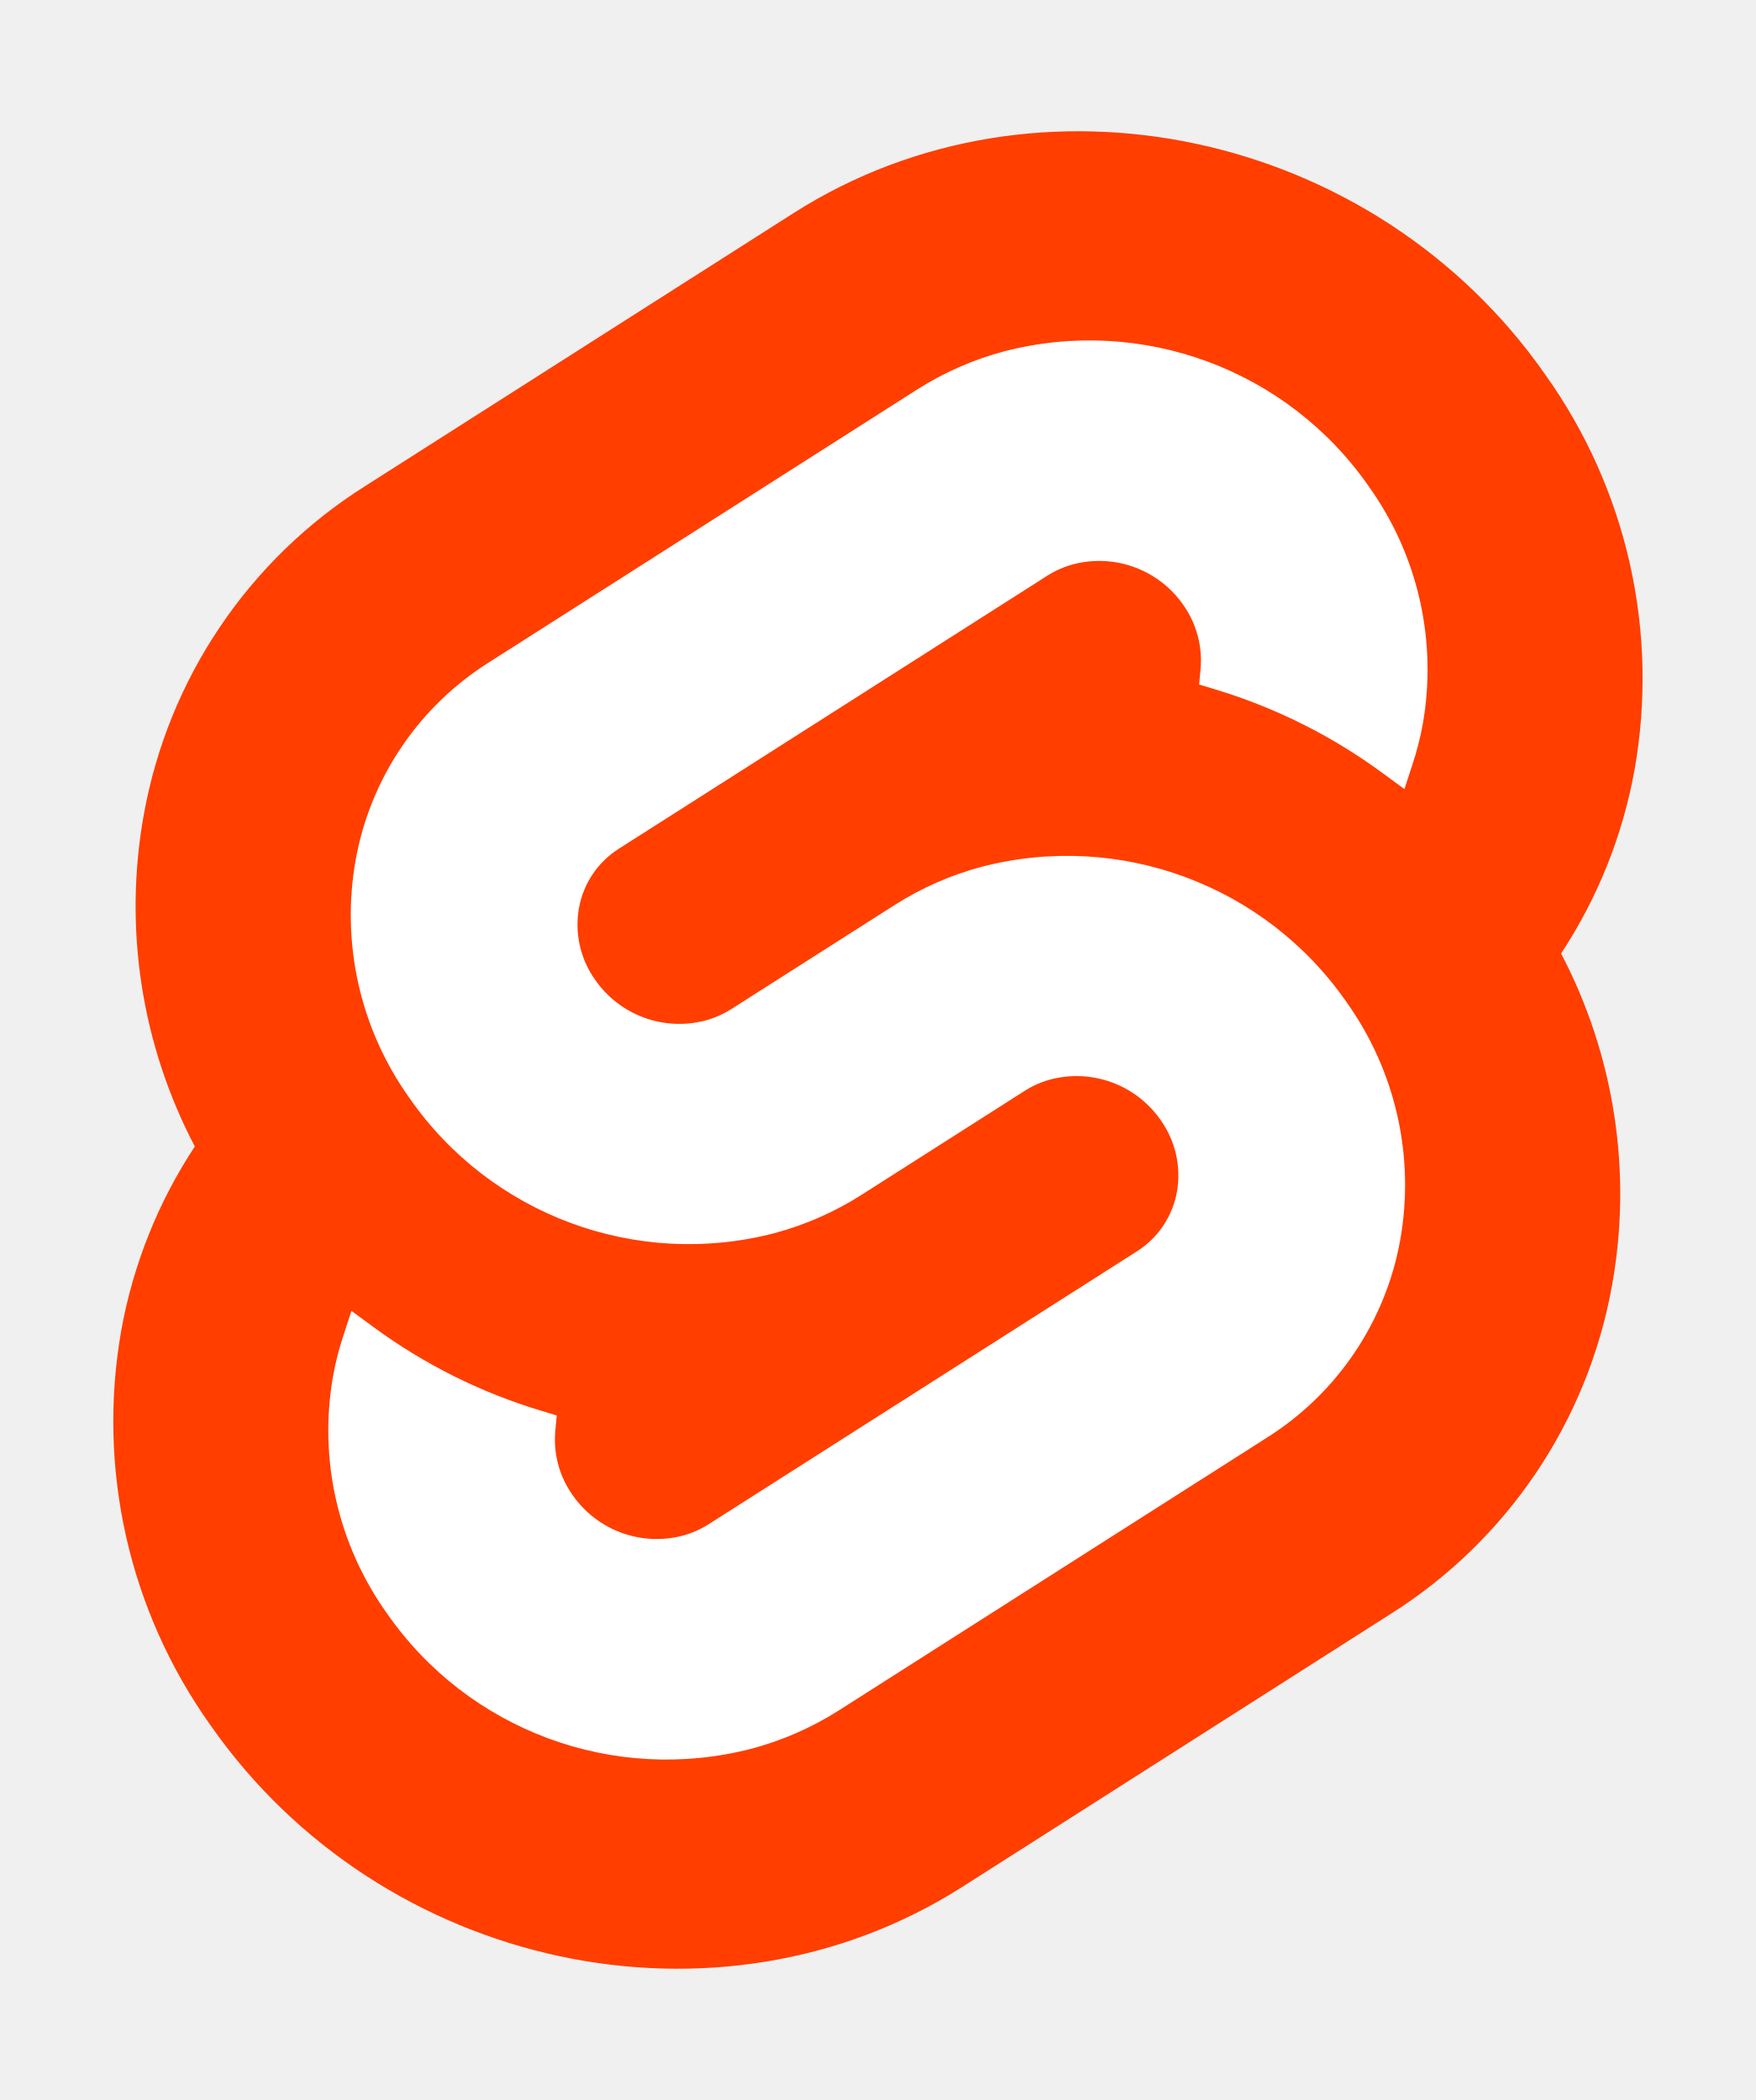
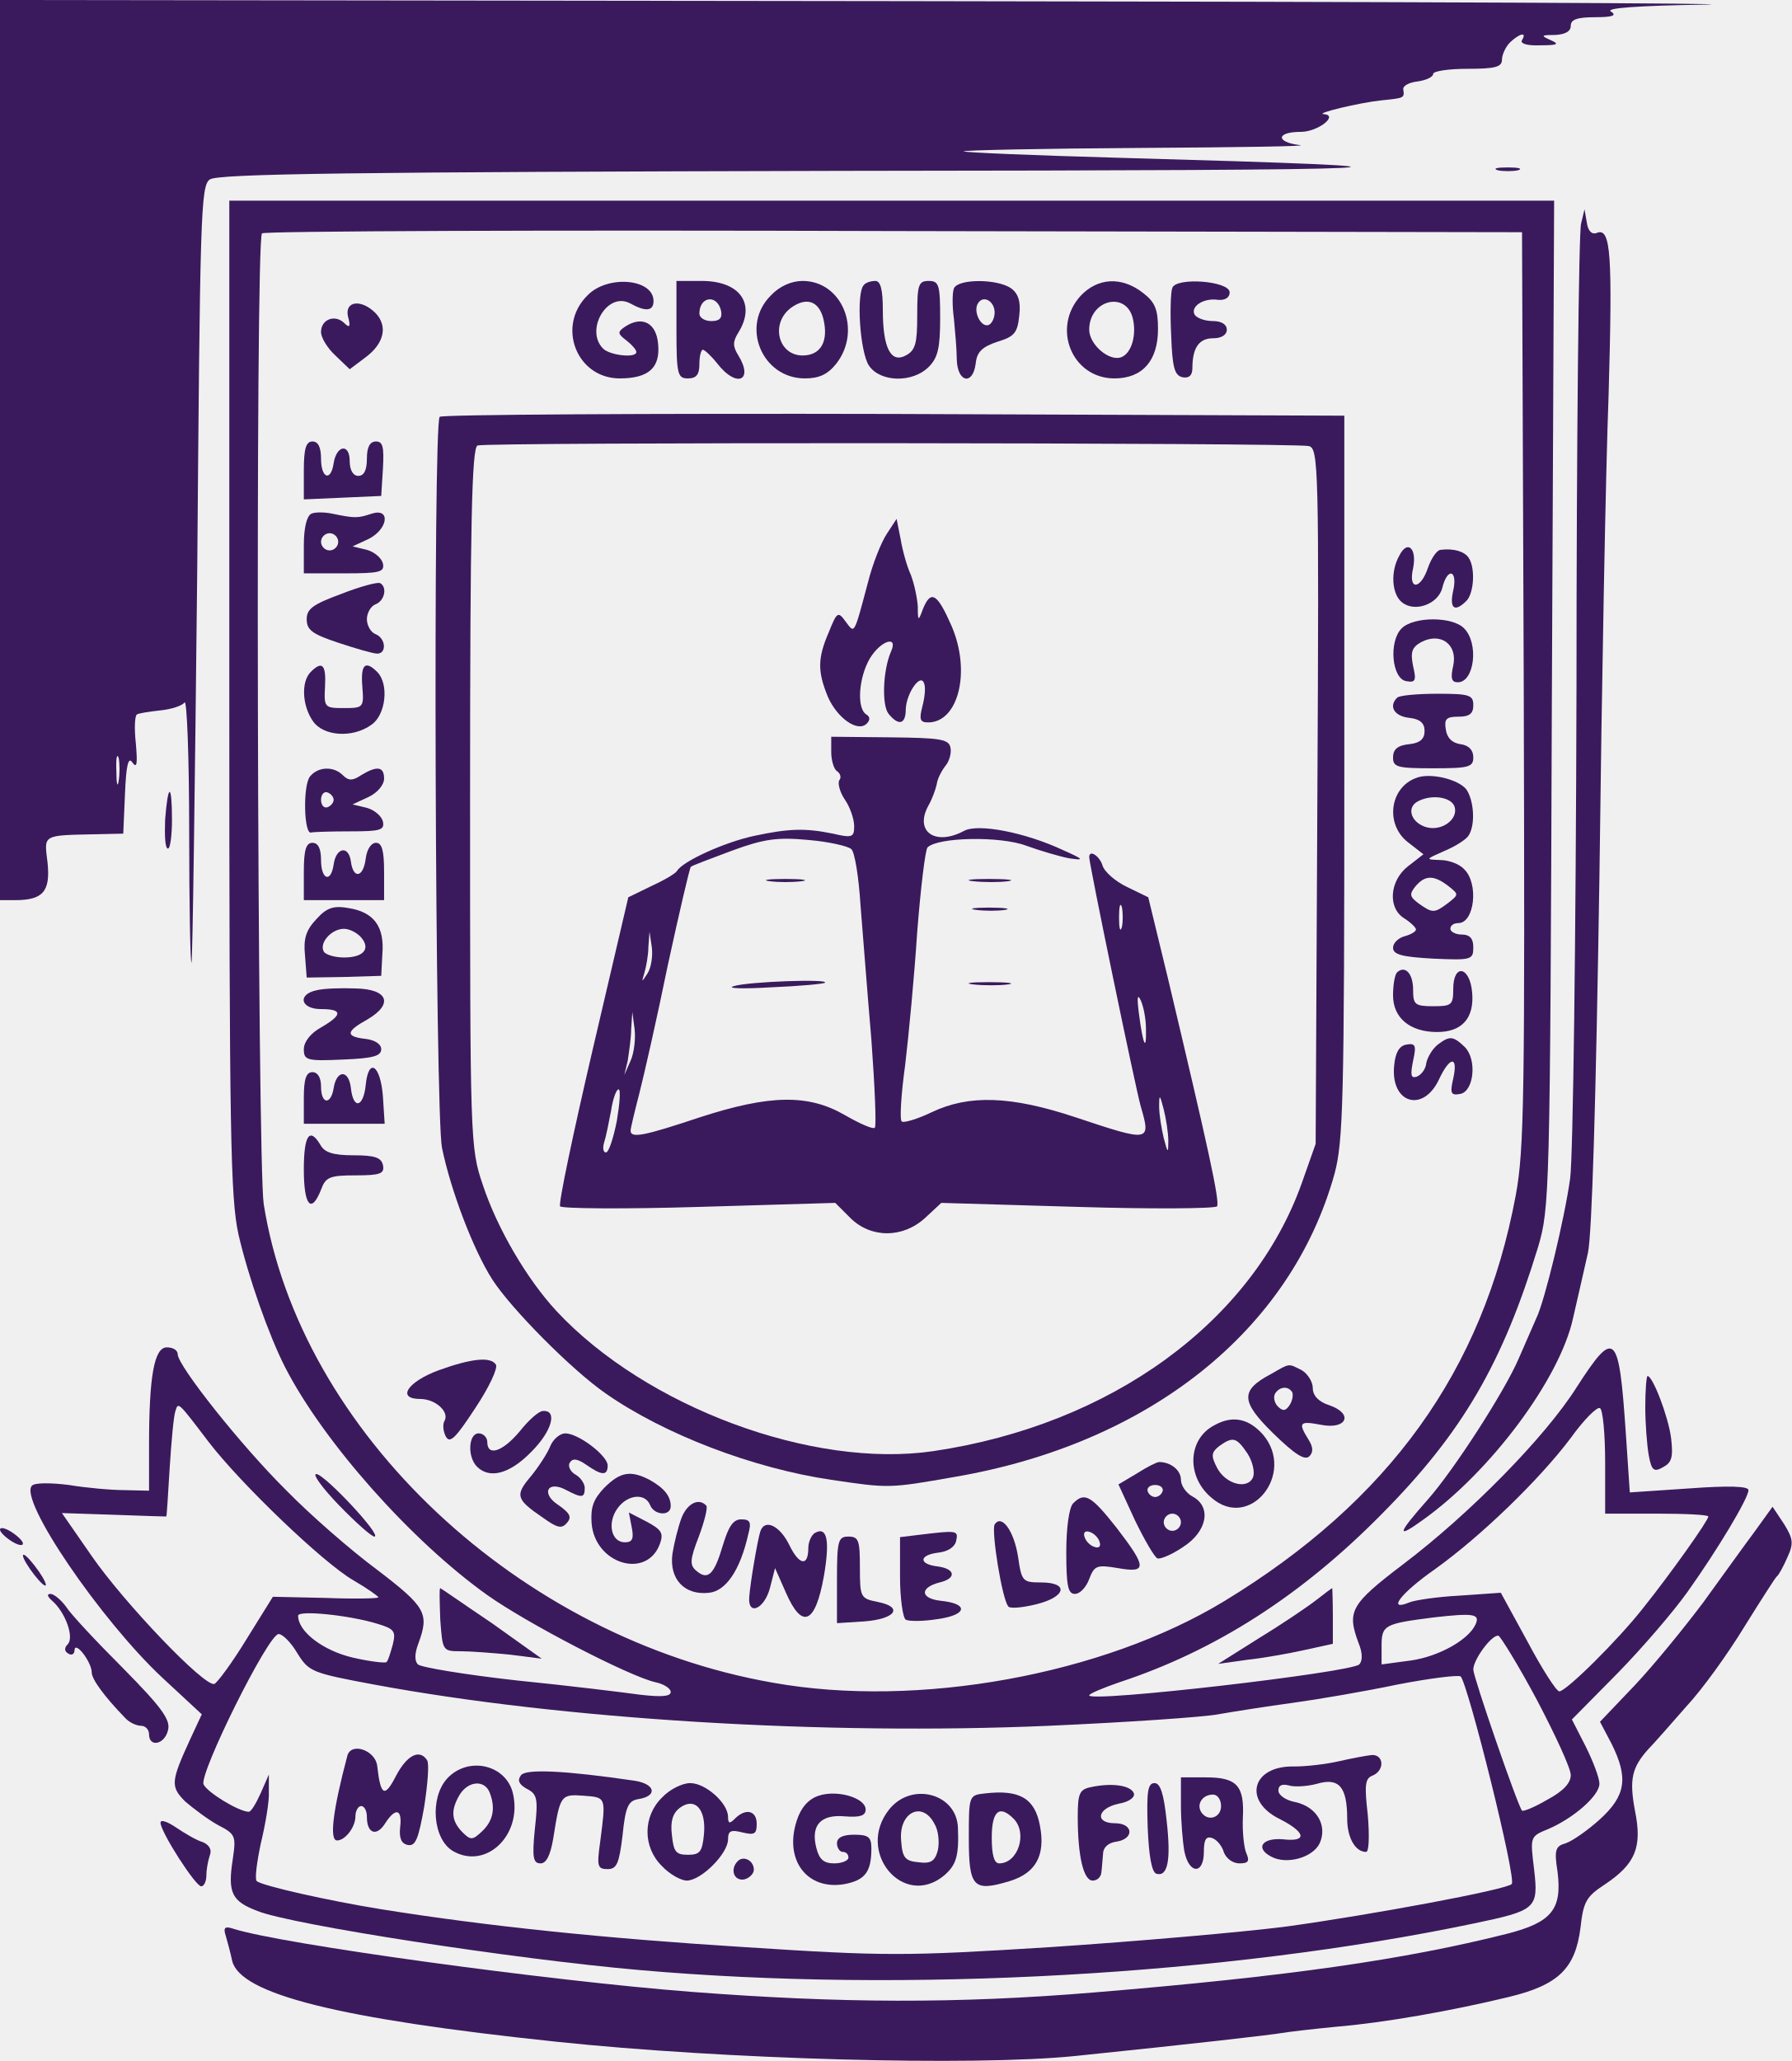
- <svg xmlns="http://www.w3.org/2000/svg" width="107" height="128" viewBox="0 0 107 128">
-   <path d="M94.157 22.819c-10.4-14.885-30.94-19.297-45.792-9.835L22.282 29.608A29.92 29.92 0 0 0 8.764 49.65a31.5 31.5 0 0 0 3.108 20.231 30 30 0 0 0-4.477 11.183 31.9 31.9 0 0 0 5.448 24.116c10.402 14.887 30.942 19.297 45.791 9.835l26.083-16.624A29.92 29.92 0 0 0 98.235 78.35a31.53 31.53 0 0 0-3.105-20.232 30 30 0 0 0 4.474-11.182 31.88 31.88 0 0 0-5.447-24.116" style="fill:#ff3e00" />
-   <path d="M45.817 106.582a20.72 20.72 0 0 1-22.237-8.243 19.17 19.17 0 0 1-3.277-14.503 18 18 0 0 1 .624-2.435l.49-1.498 1.337.981a33.6 33.6 0 0 0 10.203 5.098l.97.294-.09.968a5.85 5.85 0 0 0 1.052 3.878 6.24 6.24 0 0 0 6.695 2.485 5.8 5.8 0 0 0 1.603-.704L69.27 76.28a5.43 5.43 0 0 0 2.45-3.631 5.8 5.8 0 0 0-.987-4.371 6.24 6.24 0 0 0-6.698-2.487 5.7 5.7 0 0 0-1.6.704l-9.953 6.345a19 19 0 0 1-5.296 2.326 20.72 20.72 0 0 1-22.237-8.243 19.17 19.17 0 0 1-3.277-14.502 17.99 17.99 0 0 1 8.13-12.052l26.081-16.623a19 19 0 0 1 5.3-2.329 20.72 20.72 0 0 1 22.237 8.243 19.17 19.17 0 0 1 3.277 14.503 18 18 0 0 1-.624 2.435l-.49 1.498-1.337-.98a33.6 33.6 0 0 0-10.203-5.1l-.97-.294.09-.968a5.86 5.86 0 0 0-1.052-3.878 6.24 6.24 0 0 0-6.696-2.485 5.8 5.8 0 0 0-1.602.704L37.73 51.72a5.42 5.42 0 0 0-2.449 3.63 5.79 5.79 0 0 0 .986 4.372 6.24 6.24 0 0 0 6.698 2.486 5.8 5.8 0 0 0 1.602-.704l9.952-6.342a19 19 0 0 1 5.295-2.328 20.72 20.72 0 0 1 22.237 8.242 19.17 19.17 0 0 1 3.277 14.503 18 18 0 0 1-8.13 12.053l-26.081 16.622a19 19 0 0 1-5.3 2.328" style="fill:#fff" />
+ <svg xmlns="http://www.w3.org/2000/svg" viewBox="0 0 312.518 359.468">
+   <g transform="translate(0,366) scale(0.1,-0.1)" fill="#3A1A5C" stroke="none">
+     <path d="M0 2875 l0 -785 26 0 c49 0 62 15 57 65 -6 50 -11 48 87 50 l45 1 3 69 c2 51 6 66 13 55 8 -11 9 -2 6 33 -3 26 -2 49 2 51 3 2 22 5 41 7 19 2 38 8 42 14 4 5 8 -95 8 -224 0 -129 2 -232 4 -230 2 2 6 308 10 679 5 625 6 676 22 687 14 10 245 13 1108 15 1035 1 1115 5 471 23 -143 4 -262 9 -264 11 -2 2 137 5 310 6 173 1 297 3 276 5 -42 5 -41 23 2 23 30 0 67 29 40 31 -16 1 62 20 101 24 39 4 40 4 38 18 -2 7 9 13 25 15 15 2 27 8 27 13 0 5 27 9 60 9 48 0 60 3 60 16 0 8 6 22 14 30 17 16 30 19 21 4 -4 -6 9 -10 32 -9 30 0 34 2 18 9 -18 8 -17 9 8 9 17 1 27 6 27 16 0 11 11 15 43 15 30 0 38 3 27 10 -10 6 46 10 165 12 99 2 -530 5 -1397 6 l-1578 2 0 -785z m207 -577 c-2 -13 -4 -5 -4 17 -1 22 1 32 4 23 2 -10 2 -28 0 -40z" />
+     <path d="M2613 3363 c9 -2 25 -2 35 0 9 3 1 5 -18 5 -19 0 -27 -2 -17 -5z" />
+     <path d="M400 2444 c0 -764 2 -873 16 -937 17 -74 53 -176 81 -231 67 -131 221 -304 353 -398 69 -49 246 -141 293 -152 15 -3 27 -11 27 -17 0 -8 -16 -9 -52 -5 -29 4 -126 16 -216 25 -90 10 -168 23 -173 28 -6 6 -6 19 1 37 19 52 13 63 -72 128 -46 34 -117 96 -158 138 -79 78 -190 218 -190 238 0 7 -8 12 -19 12 -22 0 -31 -50 -31 -171 l0 -79 -42 1 c-24 0 -68 4 -98 9 -31 4 -59 4 -64 -1 -25 -23 120 -235 227 -335 l69 -64 -20 -43 c-34 -74 -35 -83 -9 -109 14 -12 39 -31 57 -41 31 -16 32 -19 26 -60 -9 -58 -2 -73 43 -90 59 -24 448 -84 666 -103 464 -41 1025 -9 1455 81 110 23 114 26 106 95 -7 57 -7 57 25 70 44 19 89 58 89 79 0 10 -11 39 -24 65 l-24 47 80 81 c43 44 98 108 122 142 52 73 106 163 106 177 0 7 -35 8 -103 3 l-104 -7 -7 104 c-12 176 -19 183 -86 79 -55 -87 -187 -221 -302 -308 -92 -70 -99 -82 -78 -138 7 -17 7 -31 1 -37 -14 -14 -471 -67 -471 -54 0 3 24 13 53 23 167 55 317 151 457 293 141 142 211 263 273 466 20 68 21 89 24 948 l4 877 -1155 0 -1156 0 0 -866z m2258 16 c2 -711 1 -805 -14 -885 -57 -306 -221 -533 -509 -708 -211 -128 -534 -187 -786 -142 -443 77 -826 437 -889 835 -11 72 -15 1682 -3 1693 3 4 499 6 1102 4 l1096 -2 3 -795z m-2294 -1315 c56 -73 200 -211 252 -241 24 -14 44 -28 44 -30 0 -2 -41 -3 -92 -1 l-92 2 -46 -74 c-25 -41 -51 -76 -56 -78 -17 -6 -158 142 -214 223 l-52 75 91 -3 c50 -2 91 -3 91 -3 1 0 3 38 6 85 3 47 7 91 10 99 5 16 4 17 58 -54z m2436 -36 l0 -89 90 0 c50 0 90 -2 90 -5 0 -7 -66 -100 -114 -160 -44 -56 -134 -145 -146 -145 -5 0 -30 39 -55 86 l-47 86 -72 -5 c-39 -2 -79 -8 -88 -12 -39 -16 -15 16 45 58 81 58 183 157 237 229 23 32 46 55 51 52 5 -3 9 -45 9 -95z m-2142 -281 c30 -9 33 -13 27 -37 -4 -14 -8 -28 -11 -30 -2 -2 -29 1 -59 8 -51 12 -95 45 -95 73 0 10 89 1 138 -14z m1916 -1 c-12 -27 -64 -56 -112 -63 l-52 -7 0 32 c0 37 5 39 91 50 70 8 81 6 73 -12z m-2055 -51 c20 -32 26 -34 133 -54 328 -61 785 -89 1178 -72 135 6 268 15 295 20 28 5 86 14 130 20 44 6 126 20 183 32 57 11 106 17 110 14 13 -14 98 -354 89 -362 -9 -10 -247 -54 -392 -74 -77 -10 -262 -26 -412 -36 -254 -16 -289 -16 -535 0 -240 15 -446 36 -633 66 -93 15 -208 41 -217 49 -4 3 0 33 7 66 8 33 15 74 14 90 l0 30 -14 -32 c-8 -18 -17 -33 -21 -33 -17 0 -73 34 -79 48 -7 20 113 262 131 262 7 0 22 -15 33 -34z m2162 -81 c32 -61 59 -119 59 -131 0 -14 -13 -28 -41 -43 -22 -13 -42 -21 -44 -19 -7 7 -85 233 -85 246 0 18 33 62 44 59 4 -2 35 -52 67 -112z" />
+     <path d="M1025 3145 c-55 -54 -19 -145 56 -145 51 0 71 19 67 60 -3 37 -28 50 -58 30 -13 -9 -13 -12 3 -24 9 -7 17 -16 17 -20 0 -11 -46 -6 -58 6 -32 32 7 100 47 79 27 -15 41 -14 41 4 0 39 -80 46 -115 10z" />
+     <path d="M1180 3085 c0 -78 2 -85 20 -85 15 0 20 7 20 25 0 14 3 25 6 25 3 0 15 -11 26 -25 33 -42 63 -29 36 15 -10 16 -10 24 0 40 31 50 3 90 -64 90 l-44 0 0 -85z m78 32 c2 -12 -3 -17 -17 -17 -12 0 -21 6 -21 13 0 31 32 34 38 4z" />
+     <path d="M1345 3145 c-54 -53 -16 -145 59 -145 25 0 40 7 55 26 45 58 10 144 -59 144 -19 0 -40 -9 -55 -25z m91 -40 c10 -40 -4 -65 -36 -65 -43 0 -57 57 -19 84 26 18 47 11 55 -19z" />
+     <path d="M1507 3163 c-14 -13 -7 -118 9 -141 20 -29 76 -30 104 -2 16 16 20 33 20 85 0 58 -2 65 -20 65 -18 0 -20 -7 -20 -60 0 -49 -3 -61 -20 -70 -26 -14 -40 13 -40 79 0 36 -4 51 -13 51 -8 0 -17 -3 -20 -7z" />
+     <path d="M1664 3157 c-3 -8 -3 -31 0 -53 2 -21 5 -54 5 -71 1 -40 28 -46 33 -7 2 20 11 29 38 38 30 9 35 16 38 46 3 24 -2 38 -14 47 -24 17 -93 17 -100 0z m71 -42 c0 -10 -5 -20 -11 -22 -13 -4 -27 24 -18 38 9 15 29 4 29 -16z" />
+     <path d="M1885 3144 c-51 -56 -15 -144 59 -144 49 0 76 31 76 86 0 34 -5 47 -26 63 -37 29 -79 27 -109 -5z m91 -39 c7 -29 -2 -61 -20 -68 -21 -8 -56 22 -56 48 0 52 64 68 76 20z" />
+     <path d="M2045 3158 c-3 -7 -4 -44 -2 -83 2 -57 6 -70 20 -73 11 -2 17 3 17 16 0 36 12 52 36 52 15 0 24 6 24 15 0 9 -9 15 -24 15 -14 0 -28 5 -32 11 -8 14 15 30 41 26 12 -1 20 4 20 13 0 20 -93 27 -100 8z" />
+     <path d="M607 3108 c5 -18 3 -21 -7 -11 -16 15 -40 6 -40 -16 0 -10 11 -28 25 -41 l25 -24 28 21 c32 24 39 54 17 77 -25 25 -54 21 -48 -6z" />
+     <path d="M767 2933 c-12 -11 -8 -1216 4 -1275 15 -73 54 -177 88 -230 33 -51 138 -157 197 -198 103 -72 258 -131 394 -151 101 -15 101 -15 215 5 339 58 587 255 663 529 15 56 17 127 17 692 l0 630 -786 3 c-432 1 -789 -1 -792 -5z m1516 -51 c17 -4 18 -34 15 -611 l-3 -606 -24 -68 c-86 -242 -332 -422 -643 -468 -211 -31 -501 77 -657 244 -52 56 -104 145 -129 221 -22 65 -22 77 -22 675 0 478 3 610 13 614 15 6 1425 5 1450 -1z" />
+     <path d="M1547 2729 c-10 -15 -25 -53 -33 -85 -25 -94 -23 -89 -39 -68 -13 18 -15 17 -29 -18 -20 -46 -20 -69 -2 -113 16 -37 52 -63 68 -47 6 6 6 12 -1 16 -17 11 -13 64 6 97 19 32 51 42 37 12 -14 -33 -16 -93 -4 -108 18 -22 30 -18 30 8 1 28 26 64 32 45 3 -7 1 -25 -3 -40 -6 -23 -4 -28 10 -28 53 0 75 89 41 168 -25 57 -36 64 -50 30 -8 -22 -9 -22 -9 4 -1 15 -6 39 -12 55 -7 15 -15 44 -18 63 l-7 35 -17 -26z" />
+     <path d="M1450 2348 c0 -15 5 -30 10 -33 6 -4 8 -11 4 -16 -3 -5 1 -21 10 -34 9 -13 16 -34 16 -46 0 -19 -3 -21 -37 -13 -49 10 -77 9 -138 -4 -51 -11 -124 -44 -134 -61 -3 -5 -24 -17 -46 -27 l-39 -19 -62 -265 c-34 -146 -60 -269 -57 -274 3 -4 111 -5 243 -1 l237 7 26 -26 c36 -36 92 -36 131 0 l28 26 238 -7 c131 -4 240 -3 243 1 5 9 -15 100 -86 399 l-34 140 -37 18 c-21 10 -40 27 -43 38 -5 16 -23 28 -23 14 0 -12 81 -404 90 -435 18 -62 16 -62 -113 -19 -114 38 -187 40 -252 9 -25 -12 -49 -19 -52 -16 -4 3 -1 48 6 99 6 50 16 155 21 232 6 76 14 143 18 147 18 18 127 20 172 3 25 -9 59 -19 75 -22 27 -4 26 -2 -10 14 -66 31 -148 47 -173 34 -50 -27 -87 -2 -63 43 7 12 13 29 15 38 1 9 8 23 15 32 7 8 11 23 9 32 -3 15 -18 17 -106 18 l-102 1 0 -27z m35 -169 c6 -5 13 -49 16 -97 4 -48 12 -154 19 -235 6 -82 9 -151 6 -154 -3 -3 -26 7 -52 22 -64 37 -131 36 -254 -4 -96 -32 -120 -37 -120 -23 0 4 7 33 15 64 8 31 31 132 50 225 20 92 38 169 40 171 1 2 34 14 71 28 57 21 80 24 134 19 36 -3 70 -11 75 -16z m472 -136 c-3 -10 -5 -2 -5 17 0 19 2 27 5 18 2 -10 2 -26 0 -35z m-827 -80 c-11 -17 -11 -17 -6 0 3 10 7 31 7 45 l2 27 4 -27 c2 -15 -1 -35 -7 -45z m869 -97 c1 -42 -5 -29 -12 24 -4 30 -3 38 3 25 5 -11 9 -33 9 -49z m-899 -56 l-11 -25 6 25 c2 14 6 39 6 55 l2 30 4 -30 c2 -17 -1 -42 -7 -55z m-24 -105 c-6 -30 -14 -55 -19 -55 -5 0 -6 8 -3 18 3 9 8 34 12 55 3 20 9 37 13 37 4 0 2 -25 -3 -55z m962 -35 c0 -22 -1 -22 -8 5 -4 17 -8 41 -8 55 0 22 1 22 8 -5 4 -16 8 -41 8 -55z" />
+     <path d="M1343 2123 c15 -2 39 -2 55 0 15 2 2 4 -28 4 -30 0 -43 -2 -27 -4z" />
+     <path d="M1280 1940 c-14 -4 16 -5 65 -2 50 2 92 6 94 8 8 7 -134 2 -159 -6z" />
+     <path d="M1698 2123 c18 -2 45 -2 60 0 15 2 0 4 -33 4 -33 0 -45 -2 -27 -4z" />
+     <path d="M1703 2073 c15 -2 37 -2 50 0 12 2 0 4 -28 4 -27 0 -38 -2 -22 -4z" />
+     <path d="M1698 1943 c18 -2 45 -2 60 0 15 2 0 4 -33 4 -33 0 -45 -2 -27 -4z" />
+     <path d="M530 2840 l0 -51 68 3 67 3 3 48 c2 37 0 47 -12 47 -11 0 -16 -10 -16 -30 0 -20 -5 -30 -15 -30 -9 0 -15 10 -15 26 0 31 -23 28 -28 -4 -5 -33 -22 -26 -22 8 0 20 -5 30 -15 30 -11 0 -15 -12 -15 -50z" />
+     <path d="M543 2764 c-8 -4 -13 -25 -13 -55 l0 -49 71 0 c61 0 70 2 67 17 -2 9 -14 20 -28 24 l-25 6 28 13 c34 17 39 55 5 44 -24 -8 -29 -8 -68 0 -14 3 -31 3 -37 0z m47 -49 c0 -8 -7 -15 -15 -15 -8 0 -15 7 -15 15 0 8 7 15 15 15 8 0 15 -7 15 -15z" />
+     <path d="M2441 2691 c-16 -28 -13 -67 4 -81 22 -19 64 -4 71 25 9 36 27 31 19 -5 -7 -31 2 -39 23 -18 13 13 16 57 4 75 -7 11 -26 17 -49 14 -6 0 -16 -14 -22 -31 -13 -39 -35 -40 -26 -1 7 35 -10 50 -24 22z" />
+     <path d="M595 2624 c-49 -18 -60 -26 -60 -44 0 -19 10 -26 55 -41 30 -10 61 -19 68 -19 17 0 15 27 -3 34 -8 3 -15 15 -15 26 0 11 7 23 15 26 16 6 21 30 8 37 -5 2 -35 -6 -68 -19z" />
+     <path d="M2445 2564 c-23 -23 -17 -88 8 -92 16 -3 18 1 12 26 -5 25 -2 33 14 42 34 18 64 -4 56 -41 -5 -22 -3 -29 8 -29 29 0 37 68 11 94 -20 21 -88 21 -109 0z" />
+     <path d="M542 2488 c-17 -17 -15 -59 4 -86 18 -26 69 -30 102 -6 25 17 31 71 10 92 -21 21 -29 13 -26 -25 3 -37 2 -38 -32 -38 -34 0 -35 1 -33 38 2 38 -5 45 -25 25z" />
+     <path d="M2437 2443 c-15 -15 -5 -32 21 -35 19 -2 27 -9 27 -23 0 -14 -8 -21 -27 -23 -20 -2 -28 -9 -28 -23 0 -17 7 -19 70 -19 62 0 70 2 70 19 0 13 -8 21 -22 23 -15 2 -24 11 -26 26 -3 18 1 22 22 22 19 0 26 5 26 20 0 18 -7 20 -63 20 -35 0 -67 -3 -70 -7z" />
+     <path d="M541 2306 c-13 -15 -11 -103 2 -98 4 1 34 2 68 2 52 0 60 2 57 17 -2 9 -14 20 -28 24 l-25 6 28 13 c15 7 27 21 27 32 0 21 -12 23 -40 6 -15 -10 -22 -10 -32 0 -16 16 -43 15 -57 -2z m41 -41 c0 -5 -5 -11 -11 -13 -6 -2 -11 4 -11 13 0 9 5 15 11 13 6 -2 11 -8 11 -13z" />
+     <path d="M2470 2303 c-46 -17 -54 -81 -14 -112 l27 -21 -27 -21 c-32 -25 -36 -73 -6 -91 11 -7 20 -16 20 -19 0 -4 -9 -9 -20 -12 -11 -3 -20 -12 -20 -20 0 -12 16 -16 70 -19 67 -3 70 -2 70 20 0 15 -6 22 -20 22 -11 0 -20 5 -20 10 0 6 6 10 14 10 28 0 36 69 10 94 -8 9 -27 16 -42 16 -26 1 -26 1 8 16 19 8 38 20 42 27 12 19 9 61 -4 80 -14 18 -64 30 -88 20z m67 -49 c8 -22 -21 -44 -48 -37 -26 7 -36 32 -18 44 23 14 59 10 66 -7z m-11 -139 c19 -15 19 -15 0 -30 -24 -18 -27 -18 -51 -1 -16 12 -17 16 -6 30 17 20 32 20 57 1z" />
+     <path d="M530 2140 l0 -50 70 0 70 0 0 50 c0 37 -4 50 -14 50 -9 0 -16 -12 -18 -27 -4 -34 -22 -37 -26 -5 -4 28 -26 24 -30 -6 -5 -33 -22 -26 -22 8 0 20 -5 30 -15 30 -11 0 -15 -12 -15 -50z" />
+     <path d="M552 2057 c-18 -19 -23 -34 -20 -63 l3 -39 65 1 65 2 2 38 c4 48 -15 73 -58 80 -27 5 -39 1 -57 -19z m78 -32 c17 -20 4 -35 -30 -35 -16 0 -32 5 -35 10 -9 15 13 40 35 40 10 0 23 -7 30 -15z" />
+     <path d="M2437 1964 c-4 -4 -7 -22 -7 -40 0 -39 29 -64 77 -64 43 0 65 24 61 69 -4 46 -33 51 -33 6 0 -28 -3 -30 -35 -30 -32 0 -35 3 -35 29 0 28 -14 43 -28 30z" />
+     <path d="M553 1933 c-35 -7 -29 -33 7 -33 38 0 38 -10 0 -32 -18 -10 -30 -25 -30 -38 0 -19 5 -21 68 -18 52 2 67 6 67 18 0 9 -11 16 -27 18 -36 4 -35 13 3 34 46 27 36 53 -21 54 -25 1 -55 0 -67 -3z" />
+     <path d="M2508 1838 c-9 -7 -18 -22 -20 -32 -1 -11 -9 -21 -17 -24 -10 -3 -11 3 -6 28 6 27 4 31 -12 28 -12 -2 -19 -14 -21 -36 -7 -66 50 -84 78 -25 19 41 34 42 25 2 -6 -26 -4 -30 12 -27 24 4 30 60 8 82 -20 19 -26 20 -47 4z" />
+     <path d="M638 1768 c-4 -40 -22 -44 -26 -5 -4 32 -25 31 -30 -1 -5 -30 -22 -28 -22 3 0 16 -6 25 -15 25 -11 0 -15 -12 -15 -45 l0 -45 71 0 70 0 -3 47 c-4 55 -25 70 -30 21z" />
+     <path d="M530 1620 c0 -63 13 -78 30 -35 8 22 15 25 60 25 44 0 51 3 48 18 -3 13 -14 17 -51 17 -36 0 -51 5 -58 18 -19 32 -29 17 -29 -43z" />
+     <path d="M765 1270 c-54 -20 -74 -50 -32 -50 27 0 52 -23 42 -39 -3 -6 -2 -18 3 -27 7 -12 17 -2 51 50 24 36 40 70 36 76 -9 14 -42 11 -100 -10z" />
+     <path d="M2218 1264 c-55 -29 -54 -48 3 -104 37 -36 55 -48 63 -40 7 7 7 16 -2 30 -18 29 -15 32 22 25 45 -9 58 19 15 34 -19 6 -29 17 -29 30 0 11 -9 25 -19 31 -24 12 -20 13 -53 -6z m36 -32 c2 -4 1 -14 -4 -22 -7 -11 -12 -12 -21 -3 -6 6 -8 16 -5 22 8 13 23 14 30 3z" />
+     <path d="M907 1164 c-30 -36 -57 -45 -57 -19 0 8 -7 15 -15 15 -18 0 -20 -41 -3 -58 22 -22 57 -13 95 26 36 36 46 73 20 71 -7 0 -25 -16 -40 -35z" />
+     <path d="M2118 1174 c-46 -24 -49 -89 -5 -126 67 -59 148 42 90 110 -25 28 -53 34 -85 16z m58 -49 c9 -14 13 -32 10 -41 -9 -23 -48 -13 -63 16 -11 21 -10 27 4 38 24 17 30 15 49 -13z" />
+     <path d="M960 1138 c-5 -13 -21 -37 -34 -53 -28 -33 -26 -40 21 -72 25 -18 33 -20 42 -9 9 10 5 17 -15 31 -31 20 -19 44 14 26 27 -14 32 -14 32 4 0 7 -7 18 -16 23 -9 5 -14 15 -10 21 5 8 13 7 29 -4 27 -19 37 -19 37 -1 0 17 -51 56 -74 56 -9 0 -21 -10 -26 -22z" />
+     <path d="M1983 1090 l-32 -19 29 -63 c17 -35 34 -64 39 -66 5 -2 26 7 45 20 42 27 50 70 16 88 -11 6 -20 19 -20 29 0 17 -18 31 -38 31 -4 0 -22 -9 -39 -20z m45 -31 c-2 -6 -8 -10 -13 -10 -5 0 -11 4 -13 10 -2 6 4 11 13 11 9 0 15 -5 13 -11z m32 -54 c0 -8 -7 -15 -15 -15 -8 0 -15 7 -15 15 0 8 7 15 15 15 8 0 15 -7 15 -15z" />
+     <path d="M1054 1065 c-19 -20 -24 -34 -22 -62 6 -71 96 -98 119 -36 7 19 3 25 -23 39 l-31 16 5 -26 c4 -20 1 -26 -12 -26 -24 0 -31 34 -13 59 17 24 48 28 57 6 7 -18 36 -20 36 -2 0 18 -12 32 -37 46 -33 17 -51 14 -79 -14z" />
+     <path d="M1872 1038 c-7 -7 -12 -42 -12 -85 0 -59 3 -73 15 -73 9 0 20 12 25 26 9 24 14 25 50 19 51 -9 51 1 -2 70 -45 57 -56 63 -76 43z m46 -67 c3 -8 -1 -12 -9 -9 -7 2 -15 10 -17 17 -3 8 1 12 9 9 7 -2 15 -10 17 -17z" />
+     <path d="M1189 1013 c-6 -16 -13 -44 -16 -63 -6 -44 21 -73 64 -68 29 3 54 39 68 101 6 22 4 27 -12 27 -14 0 -22 -12 -32 -45 -15 -51 -26 -62 -46 -45 -12 10 -12 19 4 60 10 27 16 51 13 54 -13 14 -33 4 -43 -21z" />
+     <path d="M1735 1001 c-6 -11 13 -131 24 -143 3 -4 25 -2 49 4 52 13 57 38 8 38 -32 0 -34 2 -40 44 -7 46 -29 76 -41 57z" />
+     <path d="M1326 988 c-5 -17 -17 -87 -19 -113 -3 -34 26 -22 36 15 l9 35 19 -43 c28 -64 51 -55 66 28 11 63 6 89 -16 76 -6 -4 -11 -16 -11 -26 0 -33 -16 -30 -33 5 -17 35 -44 47 -51 23z" />
+     <path d="M1603 983 l-33 -4 0 -69 c0 -38 5 -72 10 -75 6 -3 30 -3 55 1 52 7 56 27 6 32 -36 4 -37 23 -2 32 30 7 28 24 -4 28 -33 4 -32 20 2 24 17 2 29 10 31 21 4 18 1 18 -65 10z" />
+     <path d="M1460 904 l0 -75 47 3 c55 4 70 25 24 34 -30 6 -31 8 -31 60 0 47 -2 54 -20 54 -18 0 -20 -7 -20 -76z" />
+     <path d="M606 598 c-25 -94 -32 -148 -18 -148 14 0 32 23 32 42 0 10 5 18 10 18 6 0 10 -9 10 -19 0 -29 17 -35 32 -11 18 28 30 25 26 -7 -2 -19 2 -29 14 -31 13 -2 18 11 28 67 6 39 9 75 5 81 -13 20 -35 9 -54 -27 -20 -39 -27 -36 -33 17 -3 27 -45 42 -52 18z" />
+     <path d="M2335 588 c-22 -5 -56 -9 -77 -9 -74 2 -91 -60 -25 -92 45 -23 48 -40 5 -35 -36 3 -49 -15 -21 -30 27 -15 73 -2 85 23 14 31 -5 64 -43 72 -16 3 -29 12 -29 20 0 9 6 12 18 9 9 -3 32 -2 50 3 38 11 52 -6 52 -61 0 -33 14 -58 33 -58 5 0 6 27 3 64 -6 52 -5 64 8 69 22 9 20 37 -1 36 -10 -1 -36 -6 -58 -11z" />
+     <path d="M780 558 c-31 -34 -25 -107 11 -127 57 -32 120 28 104 100 -11 51 -78 67 -115 27z m74 -24 c11 -28 6 -50 -13 -68 -17 -16 -20 -16 -35 -1 -19 20 -20 38 -4 65 15 24 43 26 52 4z" />
+     <path d="M909 564 c-7 -9 -4 -16 10 -24 18 -9 20 -17 14 -70 -5 -50 -3 -60 10 -60 10 0 17 14 22 43 12 76 13 78 53 75 40 -3 39 -2 29 -80 -6 -43 -5 -48 13 -48 16 0 20 10 26 59 5 50 10 60 27 63 34 5 31 26 -5 32 -122 18 -190 21 -199 10z" />
+     <path d="M2060 511 c0 -27 3 -63 6 -80 8 -40 34 -41 34 -1 0 22 4 28 15 24 8 -3 17 -14 20 -25 4 -10 15 -19 27 -19 16 0 18 4 12 18 -4 9 -7 37 -6 61 3 56 -10 71 -64 71 l-44 0 0 -49z m70 -1 c0 -21 -24 -28 -35 -10 -8 14 3 30 21 30 8 0 14 -9 14 -20z" />
+     <path d="M1155 525 c-34 -33 -34 -87 0 -120 13 -14 33 -25 43 -25 25 0 72 47 72 72 0 15 5 17 25 12 21 -5 25 -3 25 15 0 23 -19 28 -38 9 -9 -9 -12 -9 -12 3 0 24 -39 59 -66 59 -14 0 -36 -11 -49 -25z m73 -64 c-3 -31 -7 -36 -28 -36 -21 0 -25 5 -28 35 -3 24 2 38 14 47 26 19 46 -2 42 -46z" />
+     <path d="M1903 543 c-20 -4 -23 -11 -23 -52 0 -68 10 -111 26 -111 8 0 14 6 15 13 1 6 2 21 3 32 0 13 9 21 24 23 31 5 29 32 -3 32 -36 0 -31 26 6 34 18 3 29 11 27 18 -5 14 -38 19 -75 11z" />
+     <path d="M2002 473 c2 -50 7 -78 15 -81 20 -6 26 23 18 93 -5 47 -11 65 -21 65 -12 0 -14 -15 -12 -77z" />
+     <path d="M1428 528 c-18 -6 -31 -21 -38 -43 -23 -69 18 -123 84 -111 35 7 46 21 46 62 0 20 -5 24 -30 24 -20 0 -30 -5 -30 -15 0 -8 5 -15 10 -15 6 0 10 -4 10 -10 0 -5 -11 -10 -25 -10 -18 0 -26 7 -31 27 -10 39 7 59 50 55 26 -2 36 1 36 12 0 20 -49 35 -82 24z" />
+     <path d="M1718 532 c-28 -3 -28 -4 -28 -78 0 -86 8 -94 71 -75 46 14 63 45 53 97 -9 48 -36 63 -96 56z m50 -44 c25 -25 8 -78 -25 -78 -9 0 -13 15 -13 45 0 46 13 58 38 33z" />
+     <path d="M1551 504 c-59 -74 25 -174 96 -115 21 18 26 34 24 83 -2 60 -81 81 -120 32z m79 -25 c7 -11 9 -32 6 -46 -5 -19 -12 -24 -34 -21 -23 2 -28 8 -30 37 -5 50 37 71 58 30z" />
+     <path d="M1287 414 c-14 -14 -7 -35 11 -32 9 2 17 10 17 17 0 16 -18 25 -28 15z" />
+     <path d="M2758 3270 c-4 -14 -8 -378 -8 -810 -1 -440 -6 -816 -11 -855 -10 -72 -45 -216 -59 -244 -4 -9 -18 -41 -31 -71 -25 -58 -113 -194 -158 -245 -54 -61 -56 -70 -9 -36 118 84 239 246 262 352 8 35 20 87 26 114 7 32 14 266 20 655 4 333 11 711 16 841 7 245 4 292 -20 283 -9 -4 -16 3 -18 18 l-4 23 -6 -25z" />
+     <path d="M288 2230 c-1 -28 0 -50 5 -50 4 0 7 23 7 50 0 65 -7 65 -12 0z" />
+     <path d="M2870 1206 c0 -29 3 -67 6 -84 5 -27 9 -30 25 -21 15 8 18 17 14 51 -5 38 -32 108 -41 108 -2 0 -4 -24 -4 -54z" />
+     <path d="M591 1035 c29 -30 57 -55 62 -55 15 0 -86 108 -101 109 -8 1 10 -24 39 -54z" />
+     <path d="M3061 989 c-18 -24 -58 -80 -90 -124 -33 -44 -86 -109 -119 -144 l-61 -64 20 -38 c30 -60 25 -91 -20 -132 -21 -19 -48 -38 -60 -42 -18 -5 -20 -12 -14 -50 8 -65 -10 -88 -89 -108 -179 -45 -380 -74 -718 -102 -240 -20 -445 -19 -705 1 -246 19 -714 83 -798 110 -15 5 -18 2 -13 -13 3 -10 8 -29 11 -43 14 -58 185 -101 565 -141 293 -31 728 -43 905 -25 214 22 343 37 360 40 11 2 54 7 95 11 85 7 203 28 302 52 87 21 116 50 125 121 5 45 10 54 42 75 54 36 66 65 53 129 -10 54 -6 75 24 108 8 8 37 41 65 73 29 31 74 94 102 140 28 45 53 84 56 87 4 3 12 18 19 34 11 24 10 32 -6 58 l-20 30 -31 -43z" />
+     <path d="M0 992 c0 -4 9 -13 20 -20 11 -7 20 -9 20 -4 0 4 -9 13 -20 20 -11 7 -20 9 -20 4z" />
+     <path d="M40 947 c0 -5 9 -20 20 -34 11 -14 20 -22 20 -17 -1 12 -39 61 -40 51z" />
+     <path d="M768 835 c4 -54 4 -55 35 -55 18 0 57 -3 87 -6 l55 -7 -87 62 c-49 33 -89 61 -90 61 -2 0 -1 -25 0 -55z" />
+     <path d="M2297 870 c-14 -11 -58 -41 -99 -66 l-73 -46 50 7 c28 3 73 11 100 17 l50 11 0 49 c0 26 -1 48 -1 48 -1 0 -13 -9 -27 -20z" />
+     <path d="M91 868 c23 -20 39 -64 27 -76 -6 -6 -6 -12 1 -16 6 -4 11 -1 11 6 1 17 30 -21 30 -39 0 -12 23 -43 58 -79 7 -8 20 -14 28 -14 8 0 14 -7 14 -15 0 -23 27 -18 33 7 5 18 -10 39 -78 108 -47 47 -92 95 -100 108 -9 12 -21 22 -27 22 -7 0 -5 -5 3 -12z" />
+     <path d="M280 481 c0 -16 61 -111 71 -111 5 0 9 9 9 19 0 11 3 26 6 35 4 10 -1 18 -12 23 -11 3 -31 15 -46 25 -16 11 -28 15 -28 9z" />
+   </g>
</svg>
